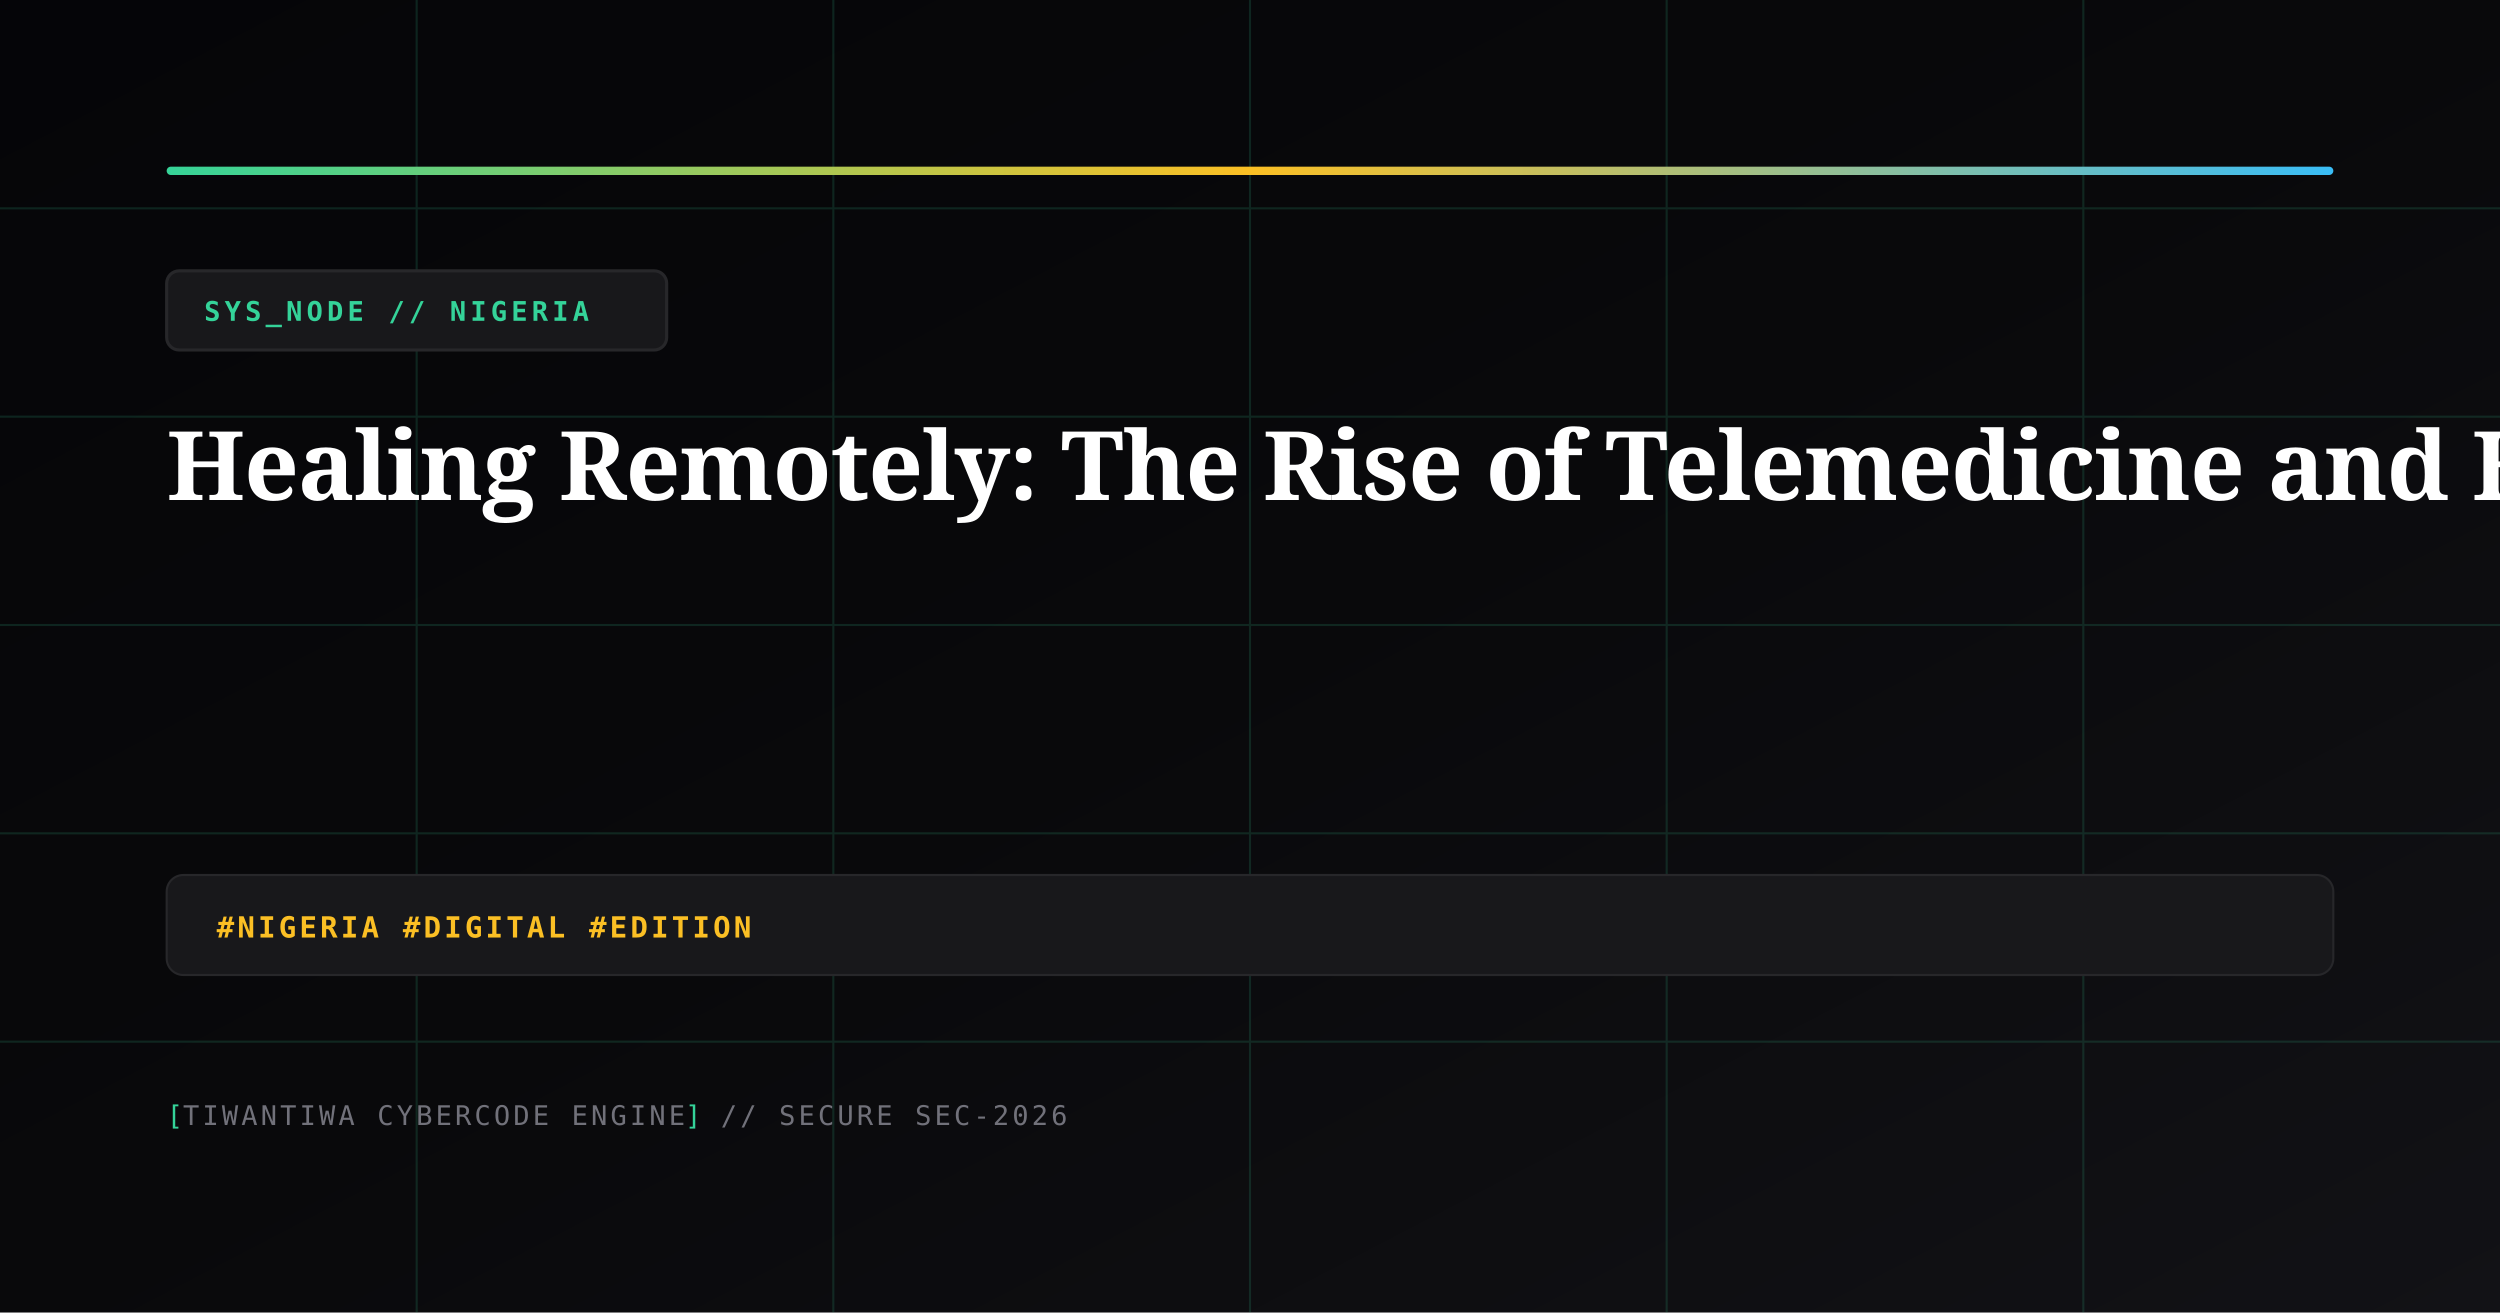
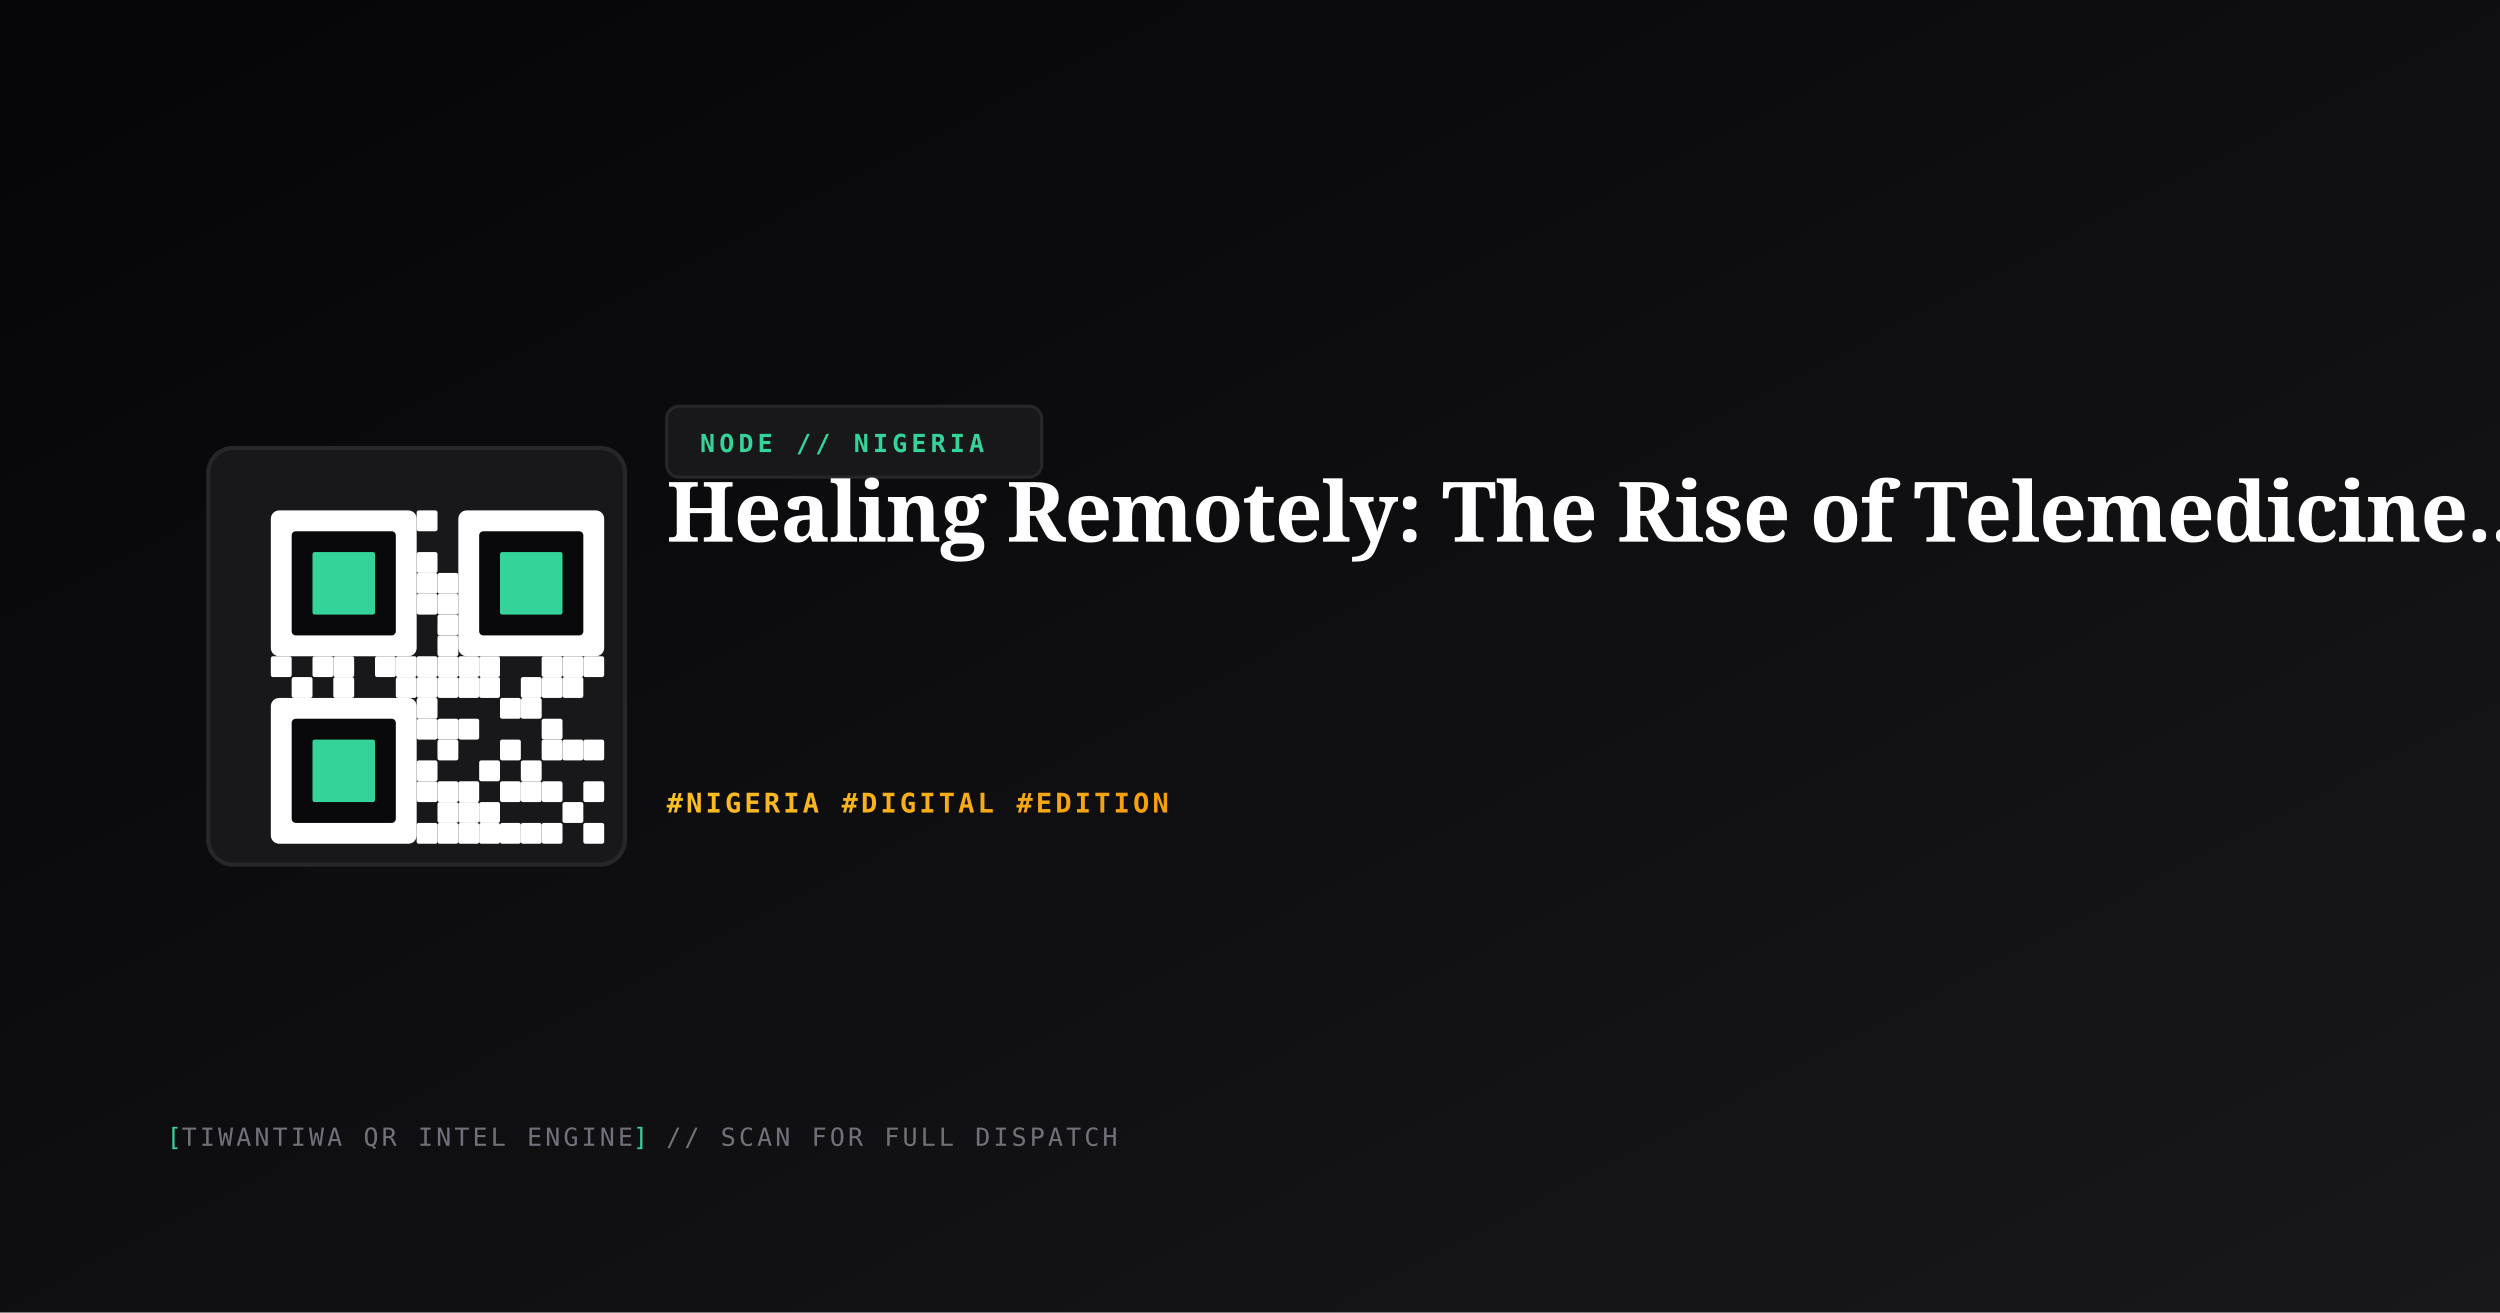
<svg xmlns="http://www.w3.org/2000/svg" viewBox="0 0 1200 630" width="1200" height="630">
  <defs>
    <linearGradient id="bg" x1="0%" y1="0%" x2="100%" y2="100%">
      <stop offset="0%" stop-color="#050508" />
-       <stop offset="50%" stop-color="#09090b" />
-       <stop offset="100%" stop-color="#121216" />
+       <stop offset="100%" stop-color="#18181b" />
    </linearGradient>
-     <linearGradient id="cyber-glow" x1="0%" y1="0%" x2="100%" y2="0%">
-       <stop offset="0%" stop-color="#34d399" />
-       <stop offset="50%" stop-color="#fbbf24" />
-       <stop offset="100%" stop-color="#38bdf8" />
+     <linearGradient id="gold-glow" x1="0%" y1="0%" x2="100%" y2="0%">
+       <stop offset="0%" stop-color="#fbbf24" />
+       <stop offset="100%" stop-color="#f59e0b" />
    </linearGradient>
  </defs>
  <rect width="1200" height="630" fill="url(#bg)" />
-   <g opacity="0.15" stroke="#34d399" stroke-width="1">
-     <path d="M 0 100 L 1200 100 M 0 200 L 1200 200 M 0 300 L 1200 300 M 0 400 L 1200 400 M 0 500 L 1200 500" />
-     <path d="M 200 0 L 200 630 M 400 0 L 400 630 M 600 0 L 600 630 M 800 0 L 800 630 M 1000 0 L 1000 630" />
+   <g transform="translate(80, 195)">
+     <rect x="20" y="20" width="200" height="200" fill="#18181b" stroke="#27272a" stroke-width="2" rx="12" />
+     <g transform="translate(10, 10)">
+       <rect x="40" y="40" width="70" height="70" fill="#ffffff" rx="4" />
+       <rect x="50" y="50" width="50" height="50" fill="#09090b" rx="2" />
+       <rect x="60" y="60" width="30" height="30" fill="#34d399" rx="1" />
+       <rect x="130" y="40" width="70" height="70" fill="#ffffff" rx="4" />
+       <rect x="140" y="50" width="50" height="50" fill="#09090b" rx="2" />
+       <rect x="150" y="60" width="30" height="30" fill="#34d399" rx="1" />
+       <rect x="40" y="130" width="70" height="70" fill="#ffffff" rx="4" />
+       <rect x="50" y="140" width="50" height="50" fill="#09090b" rx="2" />
+       <rect x="60" y="150" width="30" height="30" fill="#34d399" rx="1" />
+       <rect x="110" y="40" width="10" height="10" fill="#ffffff" rx="1" />
+       <rect x="110" y="60" width="10" height="10" fill="#ffffff" rx="1" />
+       <rect x="110" y="70" width="10" height="10" fill="#ffffff" rx="1" />
+       <rect x="120" y="70" width="10" height="10" fill="#ffffff" rx="1" />
+       <rect x="110" y="80" width="10" height="10" fill="#ffffff" rx="1" />
+       <rect x="120" y="80" width="10" height="10" fill="#ffffff" rx="1" />
+       <rect x="120" y="90" width="10" height="10" fill="#ffffff" rx="1" />
+       <rect x="120" y="100" width="10" height="10" fill="#ffffff" rx="1" />
+       <rect x="40" y="110" width="10" height="10" fill="#ffffff" rx="1" />
+       <rect x="60" y="110" width="10" height="10" fill="#ffffff" rx="1" />
+       <rect x="70" y="110" width="10" height="10" fill="#ffffff" rx="1" />
+       <rect x="90" y="110" width="10" height="10" fill="#ffffff" rx="1" />
+       <rect x="100" y="110" width="10" height="10" fill="#ffffff" rx="1" />
+       <rect x="110" y="110" width="10" height="10" fill="#ffffff" rx="1" />
+       <rect x="120" y="110" width="10" height="10" fill="#ffffff" rx="1" />
+       <rect x="130" y="110" width="10" height="10" fill="#ffffff" rx="1" />
+       <rect x="140" y="110" width="10" height="10" fill="#ffffff" rx="1" />
+       <rect x="170" y="110" width="10" height="10" fill="#ffffff" rx="1" />
+       <rect x="180" y="110" width="10" height="10" fill="#ffffff" rx="1" />
+       <rect x="190" y="110" width="10" height="10" fill="#ffffff" rx="1" />
+       <rect x="50" y="120" width="10" height="10" fill="#ffffff" rx="1" />
+       <rect x="70" y="120" width="10" height="10" fill="#ffffff" rx="1" />
+       <rect x="100" y="120" width="10" height="10" fill="#ffffff" rx="1" />
+       <rect x="110" y="120" width="10" height="10" fill="#ffffff" rx="1" />
+       <rect x="120" y="120" width="10" height="10" fill="#ffffff" rx="1" />
+       <rect x="130" y="120" width="10" height="10" fill="#ffffff" rx="1" />
+       <rect x="140" y="120" width="10" height="10" fill="#ffffff" rx="1" />
+       <rect x="160" y="120" width="10" height="10" fill="#ffffff" rx="1" />
+       <rect x="170" y="120" width="10" height="10" fill="#ffffff" rx="1" />
+       <rect x="180" y="120" width="10" height="10" fill="#ffffff" rx="1" />
+       <rect x="110" y="130" width="10" height="10" fill="#ffffff" rx="1" />
+       <rect x="150" y="130" width="10" height="10" fill="#ffffff" rx="1" />
+       <rect x="160" y="130" width="10" height="10" fill="#ffffff" rx="1" />
+       <rect x="110" y="140" width="10" height="10" fill="#ffffff" rx="1" />
+       <rect x="120" y="140" width="10" height="10" fill="#ffffff" rx="1" />
+       <rect x="130" y="140" width="10" height="10" fill="#ffffff" rx="1" />
+       <rect x="170" y="140" width="10" height="10" fill="#ffffff" rx="1" />
+       <rect x="120" y="150" width="10" height="10" fill="#ffffff" rx="1" />
+       <rect x="150" y="150" width="10" height="10" fill="#ffffff" rx="1" />
+       <rect x="170" y="150" width="10" height="10" fill="#ffffff" rx="1" />
+       <rect x="180" y="150" width="10" height="10" fill="#ffffff" rx="1" />
+       <rect x="190" y="150" width="10" height="10" fill="#ffffff" rx="1" />
+       <rect x="110" y="160" width="10" height="10" fill="#ffffff" rx="1" />
+       <rect x="140" y="160" width="10" height="10" fill="#ffffff" rx="1" />
+       <rect x="160" y="160" width="10" height="10" fill="#ffffff" rx="1" />
+       <rect x="110" y="170" width="10" height="10" fill="#ffffff" rx="1" />
+       <rect x="120" y="170" width="10" height="10" fill="#ffffff" rx="1" />
+       <rect x="130" y="170" width="10" height="10" fill="#ffffff" rx="1" />
+       <rect x="150" y="170" width="10" height="10" fill="#ffffff" rx="1" />
+       <rect x="160" y="170" width="10" height="10" fill="#ffffff" rx="1" />
+       <rect x="170" y="170" width="10" height="10" fill="#ffffff" rx="1" />
+       <rect x="190" y="170" width="10" height="10" fill="#ffffff" rx="1" />
+       <rect x="120" y="180" width="10" height="10" fill="#ffffff" rx="1" />
+       <rect x="130" y="180" width="10" height="10" fill="#ffffff" rx="1" />
+       <rect x="140" y="180" width="10" height="10" fill="#ffffff" rx="1" />
+       <rect x="180" y="180" width="10" height="10" fill="#ffffff" rx="1" />
+       <rect x="110" y="190" width="10" height="10" fill="#ffffff" rx="1" />
+       <rect x="120" y="190" width="10" height="10" fill="#ffffff" rx="1" />
+       <rect x="130" y="190" width="10" height="10" fill="#ffffff" rx="1" />
+       <rect x="140" y="190" width="10" height="10" fill="#ffffff" rx="1" />
+       <rect x="150" y="190" width="10" height="10" fill="#ffffff" rx="1" />
+       <rect x="160" y="190" width="10" height="10" fill="#ffffff" rx="1" />
+       <rect x="170" y="190" width="10" height="10" fill="#ffffff" rx="1" />
+       <rect x="190" y="190" width="10" height="10" fill="#ffffff" rx="1" />
+     </g>
  </g>
-   <rect x="80" y="80" width="1040" height="4" fill="url(#cyber-glow)" rx="2" />
-   <g transform="translate(80, 130)">
-     <rect x="0" y="0" width="240" height="38" rx="6" fill="#18181b" stroke="#27272a" stroke-width="1.5" />
-     <text x="18" y="24" fill="#34d399" font-family="monospace" font-size="13" font-weight="bold" letter-spacing="2">SYS_NODE // NIGERIA</text>
+   <g transform="translate(320, 195)">
+     <rect x="0" y="0" width="180" height="34" rx="6" fill="#18181b" stroke="#27272a" stroke-width="1.5" />
+     <text x="16" y="22" fill="#34d399" font-family="monospace" font-size="12" font-weight="bold" letter-spacing="2">NODE // NIGERIA</text>
  </g>
-   <g transform="translate(80, 240)">
-     <text x="0" y="0" fill="#ffffff" font-family="serif" font-size="46" font-weight="bold" width="1040" letter-spacing="-0.5">
-       <tspan x="0" dy="0">Healing Remotely: The Rise of Telemedicine and Hea...</tspan>
+   <g transform="translate(320, 260)">
+     <text x="0" y="0" fill="#ffffff" font-family="serif" font-size="40" font-weight="bold" width="800" letter-spacing="-0.5">
+       <tspan x="0" dy="0">Healing Remotely: The Rise of Telemedicine...</tspan>
    </text>
  </g>
-   <g transform="translate(80, 420)">
-     <rect x="0" y="0" width="1040" height="48" rx="8" fill="#18181b" stroke="#27272a" stroke-width="1" />
-     <text x="24" y="30" fill="#fbbf24" font-family="monospace" font-size="14" font-weight="bold" letter-spacing="1.5">
+   <g transform="translate(320, 390)">
+     <text x="0" y="0" fill="url(#gold-glow)" font-family="monospace" font-size="13" font-weight="bold" letter-spacing="1.5">
      #NIGERIA   #DIGITAL   #EDITION
    </text>
  </g>
-   <g transform="translate(80, 540)">
-     <text x="0" y="0" font-family="monospace" font-size="13" fill="#71717a" letter-spacing="1.5">
-       <tspan fill="#34d399">[</tspan>TIWANTIWA CYBERCODE ENGINE<tspan fill="#34d399">]</tspan> // SECURE SEC-2026
+   <g transform="translate(80, 550)">
+     <text x="0" y="0" font-family="monospace" font-size="12" fill="#71717a" letter-spacing="1.5">
+       <tspan fill="#34d399">[</tspan>TIWANTIWA QR INTEL ENGINE<tspan fill="#34d399">]</tspan> // SCAN FOR FULL DISPATCH
    </text>
  </g>
</svg>
